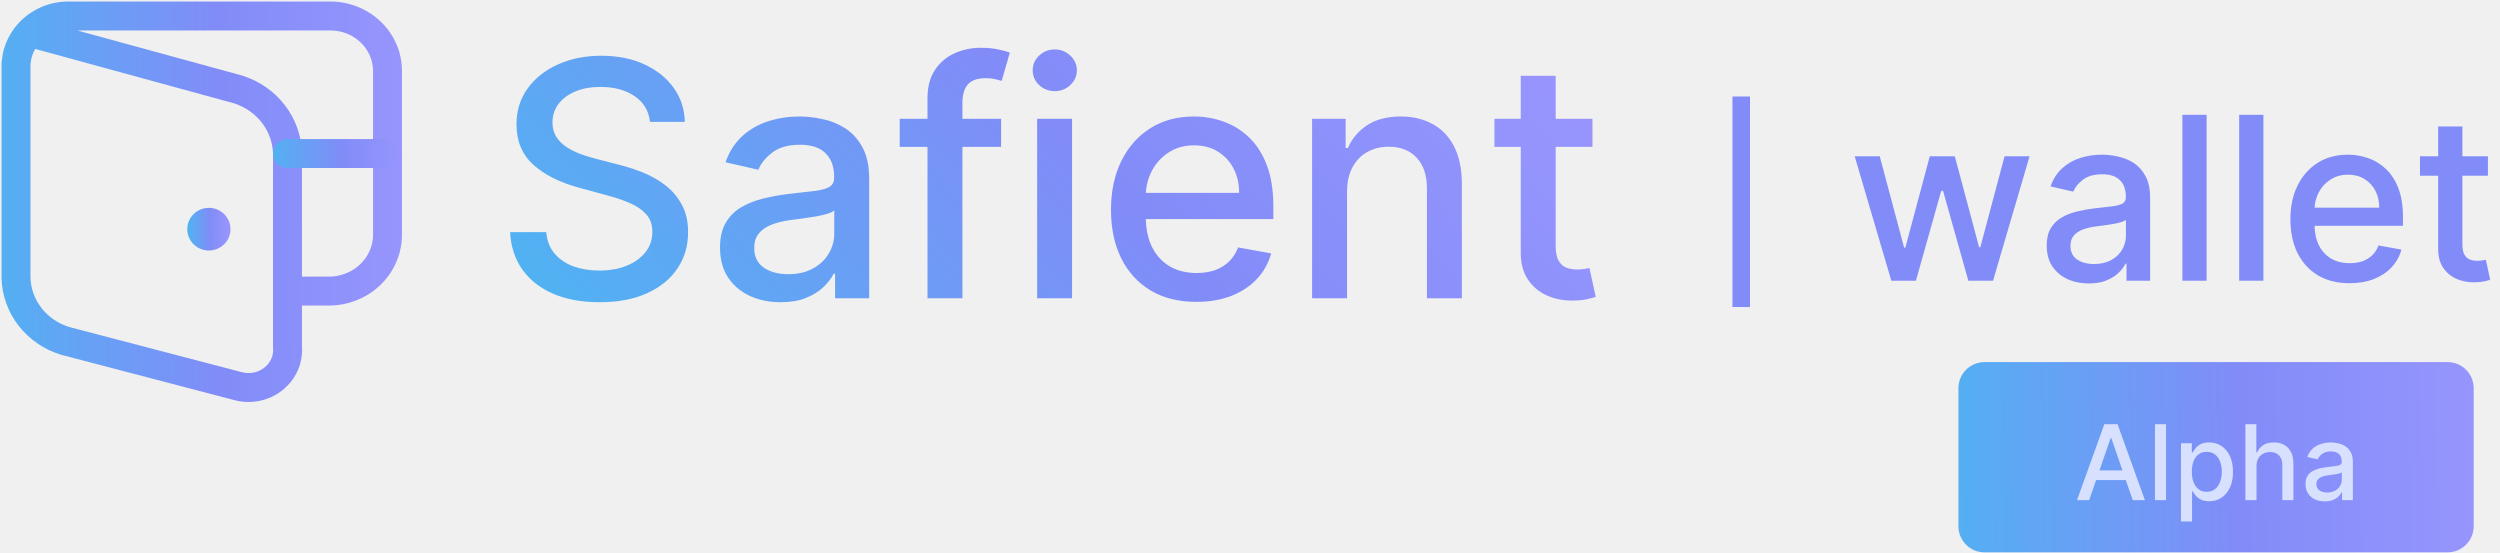
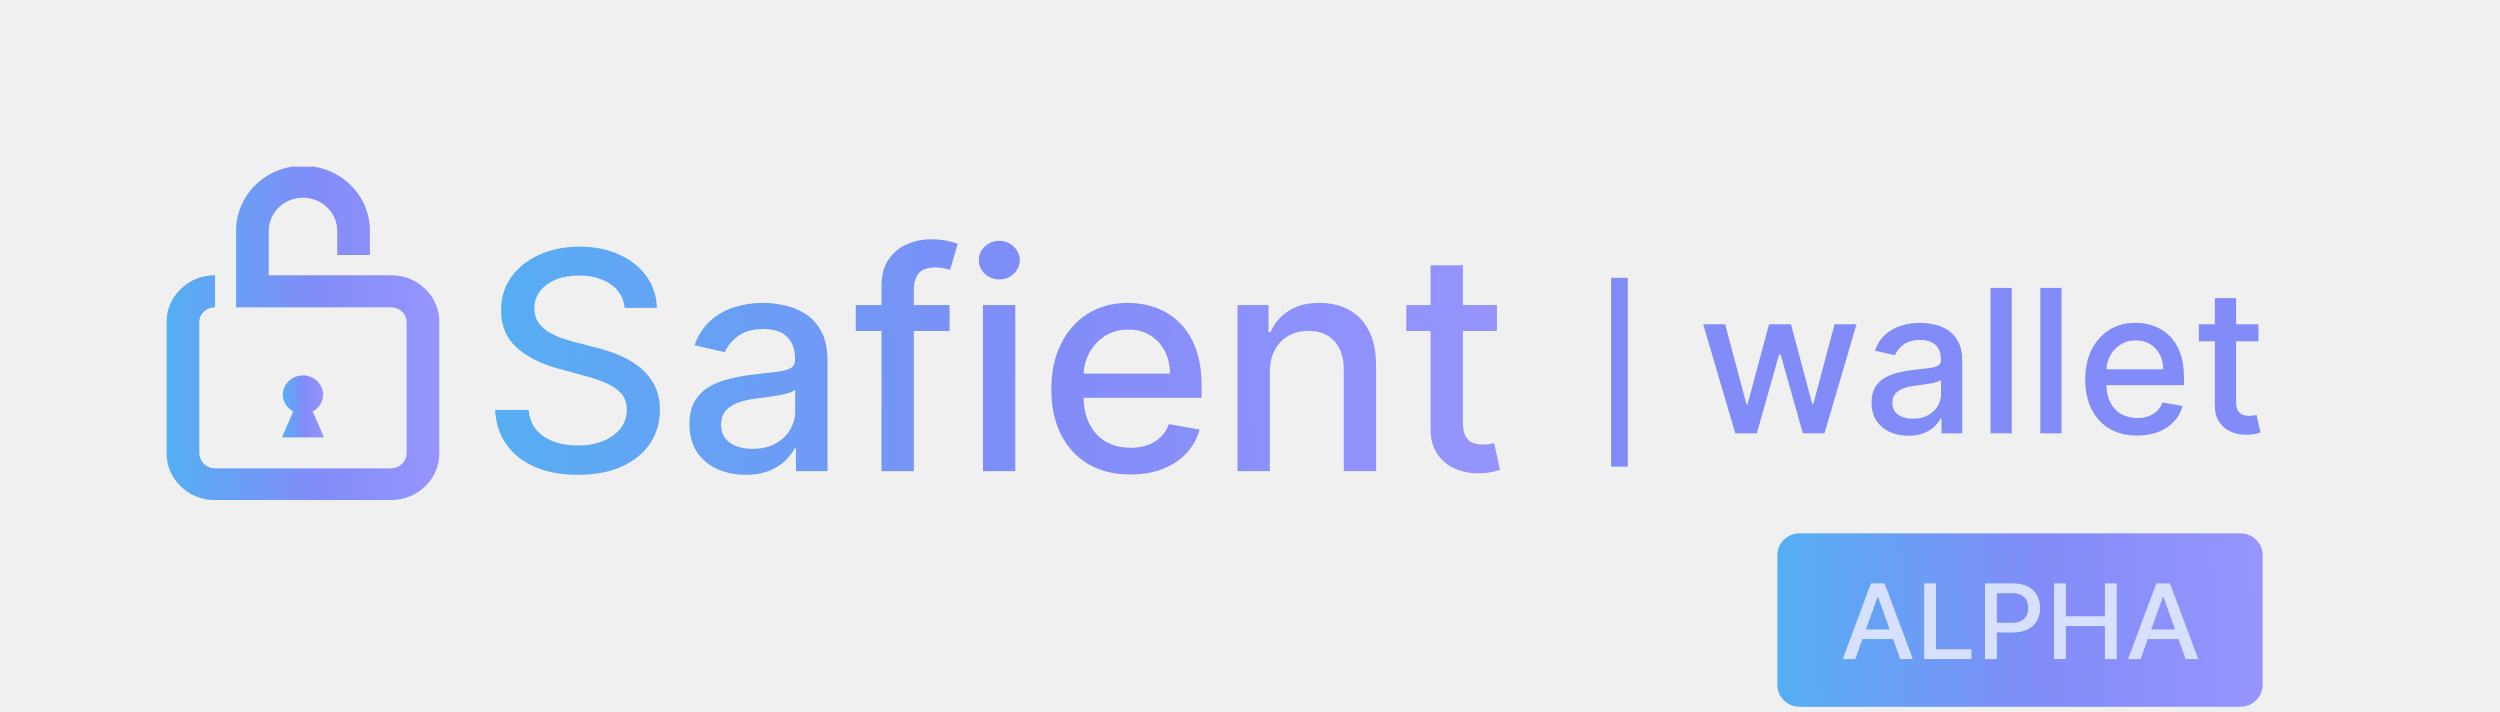
- <svg xmlns="http://www.w3.org/2000/svg" width="570" height="126" viewBox="0 0 570 126" fill="none">
-   <path fill-rule="evenodd" clip-rule="evenodd" d="M15.174 1.001L15.249 1H75.32C83.884 1 91 7.706 91 16.191V53.648C90.962 57.8 89.208 61.745 86.161 64.619C83.121 67.486 79.042 69.055 74.828 69.011H68.193V78.85C68.506 82.532 66.934 86.103 64.034 88.429C61.11 90.775 57.2 91.57 53.57 90.589C53.566 90.588 53.562 90.587 53.558 90.585L14.275 80.306C14.245 80.298 14.215 80.29 14.186 80.281C6.535 77.99 1.171 71.206 1.004 63.347L1.003 63.291L1.003 15.438C0.923 11.646 2.377 8.204 4.793 5.631C4.829 5.591 4.867 5.551 4.906 5.513C7.489 2.824 11.137 1.116 15.174 1.001ZM7.744 10.404C6.786 11.842 6.254 13.549 6.297 15.346L6.298 15.409L6.297 63.261C6.425 68.688 10.137 73.523 15.662 75.197L54.921 85.47L54.945 85.476C56.969 86.026 59.134 85.573 60.722 84.299C62.302 83.032 63.097 81.13 62.911 79.228C62.903 79.142 62.899 79.056 62.899 78.97V35.057C62.765 29.587 59.069 24.702 53.535 22.931L7.744 10.404ZM68.193 63.717V35.026L68.192 34.968C68.017 27.099 62.71 20.28 55.084 17.869C55.051 17.858 55.018 17.848 54.984 17.839L13.55 6.504C14.11 6.385 14.691 6.313 15.289 6.294H75.32C81.153 6.294 85.706 10.819 85.706 16.191V53.611C85.679 56.286 84.549 58.863 82.529 60.767C80.503 62.678 77.75 63.75 74.873 63.717L68.193 63.717Z" fill="url(#paint0_linear_3735_3630)" stroke="url(#paint1_linear_3735_3630)" stroke-width="1.3" stroke-linecap="round" stroke-linejoin="round" />
-   <path fill-rule="evenodd" clip-rule="evenodd" d="M47.626 48.037C45.361 48.037 43.35 49.83 43.35 52.252C43.35 54.675 45.361 56.467 47.626 56.467C49.892 56.467 51.903 54.675 51.903 52.252C51.903 49.83 49.892 48.037 47.626 48.037Z" fill="url(#paint2_linear_3735_3630)" stroke="url(#paint3_linear_3735_3630)" stroke-width="1.3" stroke-linecap="round" stroke-linejoin="round" />
-   <path fill-rule="evenodd" clip-rule="evenodd" d="M62.897 35.003C62.897 33.541 64.082 32.356 65.544 32.356H88.351C89.813 32.356 90.998 33.541 90.998 35.003C90.998 36.465 89.813 37.65 88.351 37.65H65.544C64.082 37.65 62.897 36.465 62.897 35.003Z" fill="url(#paint4_linear_3735_3630)" stroke="url(#paint5_linear_3735_3630)" stroke-width="1.3" stroke-linecap="round" stroke-linejoin="round" />
-   <path d="M148.204 27.783C147.92 25.262 146.748 23.309 144.688 21.924C142.628 20.521 140.036 19.82 136.911 19.82C134.674 19.82 132.738 20.175 131.105 20.885C129.471 21.578 128.202 22.537 127.296 23.762C126.409 24.969 125.965 26.345 125.965 27.89C125.965 29.186 126.266 30.305 126.87 31.246C127.492 32.187 128.299 32.977 129.294 33.616C130.306 34.238 131.389 34.761 132.543 35.188C133.697 35.596 134.807 35.933 135.872 36.2L141.199 37.584C142.939 38.011 144.723 38.588 146.552 39.316C148.381 40.044 150.077 41.002 151.639 42.192C153.202 43.382 154.462 44.855 155.421 46.613C156.398 48.371 156.886 50.475 156.886 52.925C156.886 56.015 156.087 58.758 154.489 61.155C152.909 63.552 150.61 65.443 147.591 66.828C144.59 68.213 140.959 68.906 136.698 68.906C132.614 68.906 129.081 68.257 126.098 66.961C123.115 65.665 120.78 63.827 119.093 61.448C117.406 59.051 116.474 56.21 116.297 52.925H124.553C124.713 54.896 125.352 56.539 126.471 57.853C127.607 59.149 129.054 60.117 130.812 60.756C132.587 61.377 134.532 61.688 136.645 61.688C138.971 61.688 141.039 61.324 142.85 60.596C144.679 59.85 146.117 58.82 147.165 57.506C148.212 56.175 148.736 54.621 148.736 52.846C148.736 51.23 148.275 49.907 147.351 48.877C146.446 47.847 145.212 46.995 143.649 46.32C142.105 45.646 140.356 45.051 138.402 44.536L131.957 42.778C127.589 41.588 124.127 39.84 121.57 37.531C119.031 35.223 117.761 32.169 117.761 28.369C117.761 25.227 118.614 22.483 120.318 20.14C122.023 17.796 124.331 15.976 127.243 14.68C130.155 13.366 133.44 12.709 137.097 12.709C140.791 12.709 144.049 13.357 146.872 14.653C149.713 15.949 151.95 17.734 153.584 20.006C155.217 22.261 156.069 24.854 156.14 27.783H148.204ZM177.987 68.906C175.394 68.906 173.05 68.426 170.955 67.467C168.86 66.491 167.2 65.079 165.975 63.233C164.767 61.386 164.164 59.122 164.164 56.441C164.164 54.133 164.608 52.233 165.495 50.742C166.383 49.25 167.582 48.069 169.091 47.199C170.6 46.329 172.287 45.672 174.151 45.228C176.016 44.784 177.916 44.447 179.851 44.216C182.301 43.932 184.29 43.701 185.817 43.524C187.344 43.328 188.454 43.018 189.146 42.592C189.838 42.166 190.185 41.473 190.185 40.514V40.328C190.185 38.002 189.528 36.2 188.214 34.921C186.918 33.643 184.982 33.004 182.408 33.004C179.727 33.004 177.614 33.598 176.069 34.788C174.542 35.96 173.485 37.265 172.9 38.703L165.416 36.999C166.303 34.513 167.599 32.506 169.304 30.979C171.026 29.435 173.006 28.316 175.243 27.624C177.481 26.913 179.833 26.558 182.301 26.558C183.935 26.558 185.666 26.754 187.495 27.144C189.341 27.517 191.064 28.209 192.662 29.222C194.277 30.234 195.6 31.681 196.63 33.563C197.66 35.427 198.175 37.851 198.175 40.834V68H190.398V62.407H190.078C189.563 63.437 188.791 64.449 187.761 65.443C186.731 66.438 185.408 67.263 183.793 67.92C182.177 68.577 180.242 68.906 177.987 68.906ZM179.718 62.514C181.919 62.514 183.802 62.078 185.364 61.209C186.944 60.338 188.143 59.202 188.96 57.799C189.794 56.379 190.211 54.861 190.211 53.245V47.972C189.927 48.256 189.377 48.522 188.56 48.771C187.761 49.001 186.847 49.206 185.817 49.383C184.787 49.543 183.784 49.694 182.807 49.836C181.831 49.96 181.014 50.067 180.357 50.156C178.812 50.351 177.401 50.679 176.122 51.141C174.862 51.603 173.849 52.269 173.086 53.139C172.34 53.991 171.967 55.127 171.967 56.548C171.967 58.519 172.695 60.01 174.151 61.022C175.607 62.016 177.463 62.514 179.718 62.514ZM228.251 27.091V33.483H205.133V27.091H228.251ZM211.472 68V22.35C211.472 19.793 212.031 17.672 213.149 15.985C214.268 14.28 215.751 13.011 217.597 12.176C219.444 11.324 221.45 10.898 223.616 10.898C225.214 10.898 226.582 11.031 227.718 11.297C228.854 11.546 229.698 11.777 230.248 11.99L228.384 18.435C228.011 18.328 227.532 18.204 226.946 18.062C226.36 17.902 225.649 17.822 224.815 17.822C222.88 17.822 221.495 18.302 220.66 19.261C219.843 20.22 219.435 21.604 219.435 23.416V68H211.472ZM236.467 68V27.091H244.431V68H236.467ZM240.489 20.779C239.104 20.779 237.914 20.317 236.92 19.394C235.943 18.453 235.455 17.334 235.455 16.038C235.455 14.724 235.943 13.605 236.92 12.682C237.914 11.741 239.104 11.271 240.489 11.271C241.874 11.271 243.054 11.741 244.031 12.682C245.025 13.605 245.523 14.724 245.523 16.038C245.523 17.334 245.025 18.453 244.031 19.394C243.054 20.317 241.874 20.779 240.489 20.779ZM272.775 68.826C268.745 68.826 265.273 67.965 262.362 66.242C259.467 64.502 257.23 62.061 255.65 58.918C254.087 55.758 253.306 52.055 253.306 47.812C253.306 43.621 254.087 39.928 255.65 36.732C257.23 33.536 259.432 31.041 262.255 29.248C265.096 27.455 268.416 26.558 272.216 26.558C274.524 26.558 276.761 26.94 278.928 27.703C281.094 28.467 283.038 29.666 284.76 31.299C286.483 32.932 287.841 35.054 288.835 37.664C289.83 40.257 290.327 43.408 290.327 47.119V49.943H257.807V43.977H282.523C282.523 41.881 282.097 40.026 281.245 38.41C280.392 36.777 279.194 35.489 277.649 34.548C276.122 33.607 274.329 33.137 272.269 33.137C270.032 33.137 268.079 33.687 266.41 34.788C264.759 35.871 263.48 37.291 262.575 39.049C261.687 40.789 261.243 42.68 261.243 44.722V49.383C261.243 52.117 261.722 54.444 262.681 56.361C263.658 58.279 265.016 59.744 266.756 60.756C268.496 61.75 270.529 62.247 272.855 62.247C274.364 62.247 275.74 62.034 276.983 61.608C278.226 61.164 279.3 60.507 280.206 59.637C281.112 58.767 281.804 57.693 282.283 56.414L289.821 57.773C289.217 59.992 288.134 61.936 286.571 63.605C285.027 65.257 283.082 66.544 280.739 67.467C278.413 68.373 275.758 68.826 272.775 68.826ZM307.126 43.71V68H299.162V27.091H306.806V33.749H307.312C308.253 31.583 309.727 29.843 311.733 28.529C313.758 27.215 316.306 26.558 319.377 26.558C322.165 26.558 324.606 27.144 326.701 28.316C328.797 29.47 330.421 31.192 331.575 33.483C332.73 35.773 333.307 38.605 333.307 41.979V68H325.343V42.938C325.343 39.973 324.571 37.656 323.026 35.986C321.481 34.3 319.36 33.456 316.661 33.456C314.814 33.456 313.172 33.856 311.733 34.655C310.313 35.454 309.186 36.626 308.351 38.17C307.534 39.697 307.126 41.544 307.126 43.71ZM363.083 27.091V33.483H340.737V27.091H363.083ZM346.73 17.29H354.693V55.988C354.693 57.533 354.924 58.696 355.386 59.477C355.847 60.241 356.442 60.765 357.17 61.049C357.916 61.315 358.724 61.448 359.594 61.448C360.233 61.448 360.792 61.404 361.272 61.315C361.751 61.226 362.124 61.155 362.39 61.102L363.829 67.68C363.367 67.858 362.71 68.035 361.858 68.213C361.005 68.408 359.94 68.515 358.662 68.533C356.567 68.568 354.613 68.195 352.802 67.414C350.991 66.633 349.526 65.425 348.408 63.792C347.289 62.158 346.73 60.108 346.73 57.64V17.29Z" fill="url(#paint6_linear_3735_3630)" />
-   <path d="M431.22 64L422.874 35.636H428.58L434.138 56.466H434.415L439.991 35.636H445.697L451.237 56.374H451.514L457.036 35.636H462.741L454.413 64H448.781L443.02 43.521H442.595L436.834 64H431.22ZM476.235 64.628C474.438 64.628 472.813 64.296 471.36 63.631C469.908 62.954 468.757 61.975 467.907 60.695C467.07 59.414 466.652 57.845 466.652 55.986C466.652 54.385 466.959 53.068 467.575 52.034C468.19 51 469.021 50.181 470.068 49.578C471.114 48.975 472.284 48.519 473.576 48.212C474.869 47.904 476.186 47.67 477.528 47.51C479.227 47.313 480.606 47.153 481.664 47.03C482.723 46.894 483.493 46.679 483.973 46.383C484.453 46.088 484.693 45.608 484.693 44.943V44.814C484.693 43.201 484.237 41.952 483.326 41.065C482.428 40.179 481.086 39.736 479.301 39.736C477.442 39.736 475.977 40.148 474.906 40.973C473.847 41.785 473.115 42.69 472.708 43.688L467.52 42.506C468.135 40.782 469.034 39.391 470.216 38.332C471.41 37.261 472.782 36.486 474.333 36.006C475.885 35.513 477.516 35.267 479.227 35.267C480.359 35.267 481.56 35.403 482.828 35.673C484.108 35.932 485.302 36.412 486.41 37.114C487.53 37.815 488.448 38.819 489.162 40.124C489.876 41.416 490.233 43.097 490.233 45.165V64H484.841V60.122H484.619C484.262 60.836 483.726 61.538 483.012 62.227C482.298 62.917 481.381 63.489 480.261 63.945C479.141 64.4 477.799 64.628 476.235 64.628ZM477.436 60.196C478.962 60.196 480.267 59.894 481.35 59.291C482.446 58.688 483.277 57.9 483.843 56.928C484.422 55.943 484.711 54.89 484.711 53.77V50.114C484.514 50.311 484.133 50.495 483.566 50.668C483.012 50.828 482.378 50.969 481.664 51.092C480.95 51.203 480.255 51.308 479.578 51.406C478.901 51.492 478.334 51.566 477.879 51.628C476.808 51.763 475.829 51.991 474.943 52.311C474.069 52.631 473.367 53.093 472.838 53.696C472.321 54.287 472.062 55.075 472.062 56.06C472.062 57.426 472.567 58.46 473.576 59.162C474.586 59.851 475.872 60.196 477.436 60.196ZM503.108 26.182V64H497.587V26.182H503.108ZM516.057 26.182V64H510.536V26.182H516.057ZM535.71 64.572C532.915 64.572 530.508 63.975 528.489 62.781C526.483 61.575 524.932 59.882 523.836 57.703C522.753 55.512 522.211 52.945 522.211 50.003C522.211 47.097 522.753 44.537 523.836 42.321C524.932 40.105 526.458 38.376 528.415 37.132C530.385 35.889 532.687 35.267 535.322 35.267C536.922 35.267 538.473 35.532 539.975 36.061C541.477 36.59 542.825 37.421 544.019 38.554C545.213 39.687 546.155 41.158 546.844 42.967C547.534 44.765 547.879 46.95 547.879 49.523V51.48H525.332V47.344H542.468C542.468 45.891 542.173 44.605 541.582 43.484C540.991 42.352 540.16 41.459 539.089 40.807C538.03 40.154 536.787 39.828 535.359 39.828C533.808 39.828 532.453 40.21 531.296 40.973C530.151 41.724 529.265 42.709 528.637 43.928C528.022 45.134 527.714 46.445 527.714 47.861V51.092C527.714 52.988 528.046 54.601 528.711 55.93C529.388 57.26 530.33 58.276 531.536 58.977C532.743 59.667 534.152 60.011 535.765 60.011C536.811 60.011 537.765 59.864 538.627 59.568C539.489 59.26 540.234 58.805 540.862 58.202C541.489 57.599 541.969 56.854 542.302 55.967L547.528 56.909C547.109 58.448 546.358 59.796 545.275 60.953C544.204 62.098 542.856 62.99 541.231 63.631C539.618 64.258 537.778 64.572 535.71 64.572ZM567.245 35.636V40.068H551.752V35.636H567.245ZM555.907 28.841H561.428V55.672C561.428 56.743 561.588 57.549 561.908 58.091C562.228 58.62 562.641 58.983 563.145 59.18C563.662 59.365 564.222 59.457 564.826 59.457C565.269 59.457 565.657 59.427 565.989 59.365C566.321 59.303 566.58 59.254 566.765 59.217L567.762 63.778C567.442 63.901 566.986 64.025 566.395 64.148C565.804 64.283 565.066 64.357 564.179 64.369C562.727 64.394 561.373 64.135 560.117 63.594C558.861 63.052 557.846 62.215 557.07 61.082C556.294 59.95 555.907 58.528 555.907 56.817V28.841Z" fill="#818CF8" />
-   <path d="M397 22L397 46L397 70" stroke="#818CF8" stroke-width="4" />
-   <path d="M446.519 88.507C446.519 85.22 449.183 82.556 452.47 82.556H558.049C561.336 82.556 564 85.22 564 88.507V119.982C564 123.269 561.336 125.933 558.049 125.933H452.47C449.183 125.933 446.519 123.269 446.519 119.982V88.507Z" fill="url(#paint7_linear_3735_3630)" />
-   <path d="M476.33 114.031H473.557L479.787 96.718H482.805L489.035 114.031H486.262L481.368 99.863H481.233L476.33 114.031ZM476.795 107.251H485.789V109.449H476.795V107.251Z" fill="#D7E0FE" />
-   <path d="M493.86 96.718V114.031H491.332V96.718H493.86Z" fill="#D7E0FE" />
-   <path d="M497.26 118.9V101.047H499.729V103.151H499.94C500.087 102.881 500.298 102.568 500.574 102.213C500.85 101.858 501.233 101.548 501.724 101.283C502.214 101.013 502.862 100.877 503.668 100.877C504.716 100.877 505.652 101.142 506.475 101.672C507.297 102.202 507.943 102.965 508.41 103.963C508.884 104.96 509.121 106.161 509.121 107.564C509.121 108.967 508.887 110.171 508.419 111.174C507.951 112.171 507.309 112.941 506.491 113.482C505.674 114.017 504.742 114.285 503.693 114.285C502.904 114.285 502.259 114.152 501.758 113.887C501.262 113.622 500.873 113.312 500.591 112.957C500.309 112.602 500.092 112.287 499.94 112.011H499.788V118.9H497.26ZM499.737 107.539C499.737 108.452 499.87 109.252 500.135 109.94C500.399 110.627 500.783 111.165 501.284 111.554C501.786 111.937 502.4 112.129 503.127 112.129C503.882 112.129 504.513 111.929 505.021 111.529C505.528 111.123 505.911 110.574 506.17 109.88C506.435 109.187 506.568 108.407 506.568 107.539C506.568 106.682 506.438 105.913 506.179 105.231C505.925 104.549 505.542 104.011 505.029 103.616C504.522 103.222 503.888 103.025 503.127 103.025C502.394 103.025 501.774 103.213 501.267 103.591C500.766 103.969 500.385 104.496 500.126 105.172C499.867 105.848 499.737 106.637 499.737 107.539Z" fill="#D7E0FE" />
-   <path d="M514.48 106.321V114.031H511.952V96.718H514.446V103.16H514.607C514.911 102.461 515.376 101.906 516.002 101.495C516.627 101.083 517.444 100.877 518.453 100.877C519.344 100.877 520.121 101.061 520.786 101.427C521.457 101.793 521.975 102.34 522.342 103.067C522.714 103.788 522.9 104.69 522.9 105.772V114.031H520.372V106.076C520.372 105.124 520.127 104.386 519.637 103.862C519.146 103.332 518.464 103.067 517.591 103.067C516.993 103.067 516.458 103.194 515.985 103.447C515.517 103.701 515.148 104.073 514.877 104.563C514.612 105.048 514.48 105.634 514.48 106.321Z" fill="#D7E0FE" />
-   <path d="M530.051 114.318C529.228 114.318 528.485 114.166 527.82 113.862C527.155 113.552 526.628 113.104 526.239 112.518C525.856 111.932 525.664 111.213 525.664 110.362C525.664 109.63 525.805 109.027 526.087 108.553C526.368 108.08 526.749 107.705 527.228 107.429C527.707 107.153 528.242 106.944 528.834 106.803C529.426 106.662 530.029 106.555 530.643 106.482C531.421 106.392 532.052 106.319 532.537 106.262C533.021 106.2 533.373 106.102 533.593 105.966C533.813 105.831 533.923 105.611 533.923 105.307V105.248C533.923 104.51 533.714 103.938 533.297 103.532C532.886 103.126 532.272 102.923 531.454 102.923C530.604 102.923 529.933 103.112 529.443 103.49C528.958 103.862 528.623 104.276 528.437 104.732L526.061 104.191C526.343 103.402 526.754 102.765 527.295 102.281C527.842 101.79 528.47 101.435 529.181 101.216C529.891 100.99 530.637 100.877 531.421 100.877C531.939 100.877 532.489 100.939 533.069 101.063C533.655 101.182 534.202 101.402 534.709 101.723C535.222 102.044 535.642 102.503 535.969 103.101C536.295 103.692 536.459 104.462 536.459 105.409V114.031H533.991V112.256H533.889C533.726 112.583 533.48 112.904 533.154 113.219C532.827 113.535 532.407 113.797 531.894 114.006C531.381 114.214 530.767 114.318 530.051 114.318ZM530.601 112.29C531.3 112.29 531.897 112.152 532.393 111.875C532.894 111.599 533.275 111.239 533.534 110.793C533.799 110.342 533.931 109.861 533.931 109.348V107.674C533.841 107.764 533.666 107.849 533.407 107.928C533.154 108.001 532.863 108.066 532.537 108.122C532.21 108.173 531.891 108.221 531.581 108.266C531.271 108.305 531.012 108.339 530.804 108.367C530.313 108.429 529.865 108.533 529.459 108.68C529.059 108.827 528.738 109.038 528.496 109.314C528.259 109.585 528.141 109.945 528.141 110.396C528.141 111.022 528.372 111.495 528.834 111.816C529.296 112.132 529.885 112.29 530.601 112.29Z" fill="#D7E0FE" />
+ <svg xmlns="http://www.w3.org/2000/svg" width="225" height="64" viewBox="0 0 225 64" fill="none">
+   <g clip-path="url(#clip0_4072_3797)">
+     <path d="M38.269 26.008C37.868 25.609 37.388 25.294 36.857 25.082C36.327 24.87 35.757 24.766 35.183 24.775H24.186V20.836C24.178 20.439 24.253 20.044 24.404 19.675C24.556 19.306 24.782 18.971 25.069 18.687C25.356 18.404 25.698 18.179 26.076 18.025C26.454 17.871 26.859 17.792 27.269 17.792C27.679 17.792 28.084 17.871 28.462 18.025C28.84 18.179 29.183 18.404 29.47 18.687C29.757 18.971 29.983 19.306 30.134 19.675C30.286 20.044 30.36 20.439 30.352 20.836V22.948H33.292V20.836C33.302 20.063 33.154 19.296 32.856 18.579C32.558 17.861 32.117 17.209 31.556 16.659C30.996 16.109 30.328 15.672 29.593 15.374C28.857 15.075 28.067 14.922 27.269 14.922C26.471 14.922 25.682 15.075 24.946 15.374C24.21 15.672 23.542 16.109 22.982 16.659C22.422 17.209 21.98 17.861 21.682 18.579C21.384 19.296 21.236 20.063 21.247 20.836V27.66H35.183C35.367 27.658 35.551 27.691 35.722 27.758C35.894 27.824 36.05 27.923 36.181 28.049C36.316 28.169 36.422 28.316 36.494 28.48C36.566 28.643 36.601 28.819 36.598 28.997V40.782C36.596 41.145 36.446 41.492 36.181 41.749C35.916 42.006 35.557 42.151 35.183 42.153H19.355C18.981 42.151 18.622 42.005 18.358 41.749C18.093 41.492 17.943 41.145 17.94 40.782V28.997C17.936 28.819 17.972 28.642 18.043 28.477C18.115 28.313 18.222 28.166 18.357 28.045C18.489 27.919 18.645 27.82 18.816 27.753C18.988 27.687 19.171 27.654 19.355 27.656V24.777C18.782 24.768 18.212 24.872 17.681 25.084C17.15 25.296 16.67 25.611 16.27 26.01C15.858 26.398 15.534 26.863 15.315 27.377C15.096 27.891 14.988 28.443 14.998 28.999V40.782C14.988 41.338 15.095 41.89 15.314 42.404C15.533 42.918 15.858 43.383 16.27 43.771C16.67 44.17 17.15 44.485 17.681 44.697C18.212 44.909 18.782 45.013 19.355 45.003H35.183C35.755 45.006 36.323 44.898 36.853 44.687C37.382 44.475 37.863 44.164 38.268 43.772C38.673 43.38 38.994 42.913 39.212 42.4C39.43 41.887 39.541 41.337 39.538 40.782V28.997C39.548 28.441 39.441 27.889 39.222 27.375C39.004 26.861 38.679 26.396 38.269 26.008Z" fill="url(#paint0_linear_4072_3797)" />
+     <path d="M29.162 39.364L28.145 37.027C28.428 36.879 28.665 36.66 28.831 36.393C28.997 36.127 29.087 35.821 29.09 35.51C29.079 35.049 28.882 34.611 28.541 34.289C28.201 33.967 27.744 33.787 27.269 33.787C26.793 33.787 26.336 33.967 25.996 34.289C25.655 34.611 25.459 35.049 25.447 35.51C25.451 35.821 25.54 36.127 25.706 36.393C25.873 36.66 26.11 36.879 26.392 37.027L25.376 39.364H29.162Z" fill="url(#paint1_linear_4072_3797)" />
+   </g>
+   <path d="M56.218 27.707C56.114 26.786 55.686 26.072 54.934 25.566C54.181 25.054 53.234 24.798 52.092 24.798C51.275 24.798 50.568 24.927 49.971 25.187C49.374 25.44 48.91 25.79 48.579 26.238C48.255 26.679 48.093 27.182 48.093 27.746C48.093 28.22 48.203 28.628 48.424 28.972C48.651 29.316 48.946 29.605 49.309 29.838C49.679 30.065 50.075 30.257 50.496 30.412C50.918 30.562 51.323 30.685 51.713 30.782L53.659 31.288C54.295 31.444 54.947 31.655 55.615 31.921C56.283 32.187 56.902 32.537 57.473 32.972C58.044 33.406 58.505 33.945 58.855 34.587C59.212 35.229 59.39 35.998 59.39 36.893C59.39 38.022 59.098 39.024 58.514 39.9C57.937 40.776 57.097 41.467 55.994 41.973C54.898 42.479 53.571 42.732 52.014 42.732C50.522 42.732 49.231 42.495 48.141 42.021C47.051 41.548 46.199 40.876 45.582 40.007C44.966 39.131 44.625 38.093 44.56 36.893H47.577C47.635 37.613 47.869 38.213 48.278 38.693C48.693 39.167 49.221 39.52 49.864 39.754C50.513 39.981 51.223 40.095 51.995 40.095C52.845 40.095 53.6 39.962 54.262 39.696C54.93 39.423 55.456 39.047 55.839 38.567C56.221 38.08 56.413 37.513 56.413 36.864C56.413 36.274 56.244 35.79 55.907 35.414C55.576 35.038 55.125 34.726 54.554 34.48C53.99 34.233 53.351 34.016 52.637 33.828L50.282 33.186C48.686 32.751 47.421 32.112 46.487 31.269C45.559 30.425 45.096 29.31 45.096 27.921C45.096 26.773 45.407 25.771 46.03 24.915C46.653 24.058 47.496 23.393 48.56 22.92C49.624 22.44 50.824 22.2 52.16 22.2C53.51 22.2 54.7 22.436 55.731 22.91C56.77 23.384 57.587 24.035 58.184 24.866C58.781 25.69 59.092 26.637 59.118 27.707H56.218ZM67.1 42.732C66.153 42.732 65.296 42.557 64.531 42.206C63.765 41.849 63.159 41.334 62.711 40.659C62.27 39.984 62.049 39.157 62.049 38.178C62.049 37.334 62.212 36.64 62.536 36.095C62.86 35.55 63.298 35.119 63.849 34.801C64.401 34.483 65.017 34.243 65.698 34.081C66.379 33.919 67.074 33.795 67.781 33.711C68.676 33.607 69.403 33.523 69.96 33.458C70.518 33.387 70.924 33.273 71.177 33.118C71.43 32.962 71.556 32.709 71.556 32.359V32.291C71.556 31.441 71.316 30.782 70.836 30.315C70.363 29.848 69.656 29.614 68.715 29.614C67.735 29.614 66.963 29.832 66.399 30.267C65.841 30.695 65.455 31.171 65.241 31.697L62.507 31.074C62.831 30.166 63.305 29.433 63.927 28.875C64.557 28.311 65.28 27.902 66.097 27.649C66.915 27.389 67.774 27.26 68.676 27.26C69.273 27.26 69.905 27.331 70.573 27.474C71.248 27.61 71.877 27.863 72.461 28.233C73.052 28.602 73.535 29.131 73.911 29.819C74.287 30.5 74.476 31.386 74.476 32.475V42.401H71.634V40.357H71.517C71.329 40.734 71.047 41.103 70.671 41.467C70.295 41.83 69.811 42.132 69.221 42.372C68.631 42.612 67.924 42.732 67.1 42.732ZM67.732 40.396C68.537 40.396 69.224 40.237 69.795 39.919C70.372 39.602 70.81 39.186 71.109 38.674C71.414 38.155 71.566 37.6 71.566 37.01V35.083C71.462 35.187 71.261 35.284 70.963 35.375C70.671 35.459 70.337 35.534 69.96 35.599C69.584 35.657 69.218 35.712 68.861 35.764C68.504 35.81 68.206 35.849 67.966 35.881C67.401 35.953 66.885 36.073 66.418 36.241C65.958 36.41 65.588 36.653 65.309 36.971C65.037 37.282 64.9 37.698 64.9 38.217C64.9 38.937 65.166 39.482 65.698 39.851C66.23 40.215 66.908 40.396 67.732 40.396ZM85.464 27.454V29.79H77.018V27.454H85.464ZM79.334 42.401V25.722C79.334 24.788 79.538 24.013 79.947 23.396C80.356 22.774 80.897 22.31 81.572 22.005C82.247 21.694 82.98 21.538 83.771 21.538C84.355 21.538 84.854 21.587 85.27 21.684C85.685 21.775 85.993 21.859 86.194 21.937L85.513 24.292C85.377 24.253 85.201 24.207 84.987 24.155C84.773 24.097 84.514 24.068 84.209 24.068C83.502 24.068 82.996 24.243 82.691 24.593C82.392 24.944 82.243 25.45 82.243 26.111V42.401H79.334ZM88.466 42.401V27.454H91.376V42.401H88.466ZM89.936 25.148C89.43 25.148 88.995 24.979 88.632 24.642C88.275 24.298 88.096 23.89 88.096 23.416C88.096 22.936 88.275 22.527 88.632 22.19C88.995 21.846 89.43 21.674 89.936 21.674C90.442 21.674 90.873 21.846 91.23 22.19C91.593 22.527 91.775 22.936 91.775 23.416C91.775 23.89 91.593 24.298 91.23 24.642C90.873 24.979 90.442 25.148 89.936 25.148ZM101.732 42.703C100.259 42.703 98.991 42.388 97.927 41.759C96.87 41.123 96.052 40.231 95.475 39.083C94.904 37.928 94.619 36.575 94.619 35.025C94.619 33.494 94.904 32.145 95.475 30.977C96.052 29.809 96.857 28.898 97.888 28.242C98.926 27.587 100.139 27.26 101.528 27.26C102.371 27.26 103.188 27.399 103.98 27.678C104.771 27.957 105.481 28.395 106.111 28.992C106.74 29.588 107.236 30.364 107.6 31.317C107.963 32.264 108.145 33.416 108.145 34.772V35.803H96.263V33.624H105.293C105.293 32.858 105.138 32.18 104.826 31.59C104.515 30.993 104.077 30.523 103.513 30.179C102.955 29.835 102.299 29.663 101.547 29.663C100.73 29.663 100.016 29.864 99.406 30.267C98.803 30.662 98.336 31.181 98.005 31.823C97.681 32.459 97.518 33.15 97.518 33.896V35.599C97.518 36.598 97.694 37.448 98.044 38.148C98.401 38.849 98.897 39.384 99.533 39.754C100.168 40.117 100.911 40.299 101.761 40.299C102.312 40.299 102.815 40.221 103.269 40.066C103.723 39.903 104.116 39.663 104.447 39.345C104.778 39.028 105.031 38.635 105.206 38.168L107.96 38.664C107.739 39.475 107.343 40.185 106.772 40.795C106.208 41.399 105.498 41.869 104.641 42.206C103.792 42.537 102.822 42.703 101.732 42.703ZM114.282 33.526V42.401H111.373V27.454H114.165V29.887H114.35C114.694 29.096 115.233 28.46 115.966 27.98C116.705 27.5 117.636 27.26 118.758 27.26C119.777 27.26 120.669 27.474 121.434 27.902C122.2 28.323 122.794 28.953 123.215 29.79C123.637 30.627 123.848 31.661 123.848 32.894V42.401H120.938V33.244C120.938 32.161 120.656 31.314 120.092 30.704C119.527 30.088 118.752 29.78 117.766 29.78C117.091 29.78 116.491 29.926 115.966 30.218C115.447 30.51 115.035 30.938 114.73 31.502C114.431 32.06 114.282 32.735 114.282 33.526ZM134.727 27.454V29.79H126.563V27.454H134.727ZM128.752 23.873H131.662V38.012C131.662 38.577 131.746 39.002 131.915 39.287C132.083 39.566 132.301 39.757 132.567 39.861C132.839 39.958 133.134 40.007 133.452 40.007C133.686 40.007 133.89 39.991 134.065 39.958C134.24 39.926 134.377 39.9 134.474 39.881L134.999 42.284C134.831 42.349 134.591 42.414 134.279 42.479C133.968 42.55 133.579 42.589 133.112 42.596C132.346 42.608 131.632 42.472 130.971 42.187C130.309 41.901 129.774 41.46 129.365 40.863C128.956 40.267 128.752 39.517 128.752 38.616V23.873Z" fill="url(#paint2_linear_4072_3797)" />
+   <path d="M156.175 39L153.286 29.182H155.261L157.185 36.392H157.281L159.211 29.182H161.186L163.104 36.36H163.2L165.111 29.182H167.086L164.203 39H162.254L160.259 31.911H160.112L158.118 39H156.175ZM171.757 39.217C171.135 39.217 170.572 39.102 170.07 38.872C169.567 38.638 169.168 38.299 168.874 37.856C168.585 37.413 168.44 36.869 168.44 36.226C168.44 35.672 168.546 35.216 168.759 34.858C168.972 34.5 169.26 34.217 169.622 34.008C169.984 33.799 170.389 33.641 170.837 33.535C171.284 33.428 171.74 33.347 172.205 33.292C172.793 33.224 173.27 33.168 173.636 33.126C174.003 33.079 174.269 33.004 174.435 32.902C174.602 32.8 174.685 32.633 174.685 32.403V32.359C174.685 31.8 174.527 31.368 174.212 31.061C173.901 30.754 173.436 30.601 172.818 30.601C172.175 30.601 171.668 30.744 171.297 31.029C170.93 31.31 170.677 31.624 170.536 31.969L168.74 31.56C168.953 30.963 169.264 30.482 169.673 30.115C170.087 29.744 170.562 29.476 171.099 29.31C171.636 29.139 172.2 29.054 172.793 29.054C173.185 29.054 173.6 29.101 174.039 29.195C174.482 29.284 174.896 29.45 175.279 29.693C175.667 29.936 175.984 30.283 176.232 30.735C176.479 31.183 176.602 31.764 176.602 32.48V39H174.736V37.658H174.659C174.536 37.905 174.35 38.148 174.103 38.386C173.856 38.625 173.538 38.823 173.151 38.981C172.763 39.139 172.298 39.217 171.757 39.217ZM172.173 37.683C172.701 37.683 173.153 37.579 173.528 37.37C173.907 37.161 174.195 36.889 174.391 36.552C174.591 36.211 174.691 35.847 174.691 35.459V34.193C174.623 34.261 174.491 34.325 174.295 34.385C174.103 34.44 173.884 34.489 173.636 34.532C173.389 34.57 173.148 34.606 172.914 34.641C172.68 34.67 172.484 34.696 172.326 34.717C171.955 34.764 171.617 34.843 171.31 34.954C171.007 35.065 170.764 35.224 170.581 35.433C170.402 35.638 170.313 35.91 170.313 36.251C170.313 36.724 170.487 37.082 170.837 37.325C171.186 37.564 171.631 37.683 172.173 37.683ZM181.059 25.909V39H179.148V25.909H181.059ZM185.542 25.909V39H183.63V25.909H185.542ZM192.344 39.198C191.377 39.198 190.544 38.992 189.845 38.578C189.15 38.16 188.613 37.575 188.234 36.82C187.859 36.062 187.672 35.173 187.672 34.155C187.672 33.149 187.859 32.263 188.234 31.496C188.613 30.729 189.142 30.13 189.819 29.7C190.501 29.269 191.298 29.054 192.21 29.054C192.764 29.054 193.301 29.146 193.821 29.329C194.341 29.512 194.807 29.8 195.221 30.192C195.634 30.584 195.96 31.093 196.199 31.72C196.437 32.342 196.557 33.098 196.557 33.989V34.666H188.752V33.234H194.684C194.684 32.731 194.582 32.286 194.377 31.898C194.172 31.506 193.885 31.197 193.514 30.972C193.148 30.746 192.717 30.633 192.223 30.633C191.686 30.633 191.217 30.765 190.817 31.029C190.42 31.289 190.113 31.63 189.896 32.052C189.683 32.469 189.577 32.923 189.577 33.413V34.532C189.577 35.188 189.692 35.746 189.922 36.207C190.156 36.667 190.482 37.019 190.9 37.261C191.317 37.5 191.805 37.619 192.363 37.619C192.726 37.619 193.056 37.568 193.354 37.466C193.653 37.359 193.91 37.202 194.128 36.993C194.345 36.784 194.511 36.526 194.626 36.219L196.435 36.545C196.29 37.078 196.03 37.545 195.655 37.945C195.285 38.342 194.818 38.651 194.256 38.872C193.697 39.09 193.06 39.198 192.344 39.198ZM203.26 29.182V30.716H197.897V29.182H203.26ZM199.336 26.829H201.247V36.117C201.247 36.488 201.302 36.767 201.413 36.955C201.524 37.138 201.667 37.264 201.841 37.332C202.02 37.396 202.214 37.428 202.423 37.428C202.576 37.428 202.711 37.417 202.826 37.396C202.941 37.374 203.03 37.357 203.094 37.344L203.439 38.923C203.329 38.966 203.171 39.008 202.966 39.051C202.762 39.098 202.506 39.124 202.199 39.128C201.696 39.136 201.228 39.047 200.793 38.859C200.358 38.672 200.007 38.382 199.738 37.99C199.47 37.598 199.336 37.106 199.336 36.514V26.829Z" fill="#818CF8" />
+   <line x1="145.75" y1="25" x2="145.75" y2="42" stroke="#818CF8" stroke-width="1.5" />
+   <path d="M201.612 48H161.984C160.867 48 159.962 48.874 159.962 49.951V61.658C159.962 62.736 160.867 63.61 161.984 63.61H201.612C202.729 63.61 203.634 62.736 203.634 61.658V49.951C203.634 48.874 202.729 48 201.612 48Z" fill="url(#paint3_linear_4072_3797)" />
+   <path d="M166.975 59.317H165.844L168.384 52.505H169.615L172.155 59.317H171.024L169.029 53.743H168.974L166.975 59.317ZM167.164 56.65H170.831V57.514H167.164V56.65ZM173.174 59.317V52.505H174.239V58.432H177.437V59.317H173.174ZM178.652 59.317V52.505H181.168C181.717 52.505 182.172 52.602 182.532 52.795C182.893 52.988 183.163 53.252 183.342 53.586C183.521 53.919 183.611 54.294 183.611 54.71C183.611 55.13 183.52 55.507 183.339 55.841C183.16 56.174 182.888 56.438 182.525 56.633C182.165 56.826 181.711 56.922 181.164 56.922H179.434V56.051H181.068C181.415 56.051 181.696 55.993 181.912 55.878C182.128 55.76 182.287 55.601 182.388 55.399C182.489 55.197 182.539 54.968 182.539 54.71C182.539 54.453 182.489 54.225 182.388 54.025C182.287 53.826 182.127 53.669 181.909 53.556C181.693 53.443 181.408 53.387 181.054 53.387H179.717V59.317H178.652ZM184.859 59.317V52.505H185.924V55.465H189.443V52.505H190.512V59.317H189.443V56.347H185.924V59.317H184.859ZM192.659 59.317H191.528L194.068 52.505H195.298L197.838 59.317H196.708L194.713 53.743H194.658L192.659 59.317ZM192.848 56.65H196.515V57.514H192.848V56.65Z" fill="#D7E0FE" />
  <defs>
-     <linearGradient id="paint0_linear_3735_3630" x1="-29.894" y1="19.562" x2="109.942" y2="18.543" gradientUnits="userSpaceOnUse">
+     <linearGradient id="paint0_linear_4072_3797" x1="6.573" y1="21.126" x2="44.705" y2="20.899" gradientUnits="userSpaceOnUse">
      <stop offset="0.089" stop-color="#44BCF0" />
      <stop offset="0.568" stop-color="#818CF8" />
      <stop offset="1" stop-color="#A099FF" />
    </linearGradient>
-     <linearGradient id="paint1_linear_3735_3630" x1="-29.894" y1="19.562" x2="109.942" y2="18.543" gradientUnits="userSpaceOnUse">
+     <linearGradient id="paint1_linear_4072_3797" x1="24.076" y1="34.937" x2="29.959" y2="34.908" gradientUnits="userSpaceOnUse">
      <stop offset="0.089" stop-color="#44BCF0" />
      <stop offset="0.568" stop-color="#818CF8" />
      <stop offset="1" stop-color="#A099FF" />
    </linearGradient>
-     <linearGradient id="paint2_linear_3735_3630" x1="40.414" y1="49.776" x2="53.702" y2="49.678" gradientUnits="userSpaceOnUse">
+     <linearGradient id="paint2_linear_4072_3797" x1="11.276" y1="26.617" x2="155.391" y2="21.843" gradientUnits="userSpaceOnUse">
      <stop offset="0.089" stop-color="#44BCF0" />
      <stop offset="0.568" stop-color="#818CF8" />
      <stop offset="1" stop-color="#A099FF" />
    </linearGradient>
-     <linearGradient id="paint3_linear_3735_3630" x1="40.414" y1="49.776" x2="53.702" y2="49.678" gradientUnits="userSpaceOnUse">
+     <linearGradient id="paint3_linear_4072_3797" x1="144.971" y1="51.219" x2="212.801" y2="49.836" gradientUnits="userSpaceOnUse">
      <stop offset="0.089" stop-color="#44BCF0" />
      <stop offset="0.568" stop-color="#818CF8" />
      <stop offset="1" stop-color="#A099FF" />
    </linearGradient>
-     <linearGradient id="paint4_linear_3735_3630" x1="53.251" y1="33.448" x2="96.849" y2="31.761" gradientUnits="userSpaceOnUse">
-       <stop offset="0.089" stop-color="#44BCF0" />
-       <stop offset="0.568" stop-color="#818CF8" />
-       <stop offset="1" stop-color="#A099FF" />
-     </linearGradient>
-     <linearGradient id="paint5_linear_3735_3630" x1="53.251" y1="33.448" x2="96.849" y2="31.761" gradientUnits="userSpaceOnUse">
-       <stop offset="0.089" stop-color="#44BCF0" />
-       <stop offset="0.568" stop-color="#818CF8" />
-       <stop offset="1" stop-color="#A099FF" />
-     </linearGradient>
-     <linearGradient id="paint6_linear_3735_3630" x1="24.467" y1="40.413" x2="236.98" y2="-157.175" gradientUnits="userSpaceOnUse">
-       <stop offset="0.089" stop-color="#44BCF0" />
-       <stop offset="0.568" stop-color="#818CF8" />
-       <stop offset="1" stop-color="#A099FF" />
-     </linearGradient>
-     <linearGradient id="paint7_linear_3735_3630" x1="406.191" y1="91.502" x2="588.664" y2="87.898" gradientUnits="userSpaceOnUse">
-       <stop offset="0.089" stop-color="#44BCF0" />
-       <stop offset="0.568" stop-color="#818CF8" />
-       <stop offset="1" stop-color="#A099FF" />
-     </linearGradient>
+     <clipPath id="clip0_4072_3797">
+       <rect width="24.538" height="30" fill="white" transform="translate(15 15)" />
+     </clipPath>
  </defs>
</svg>
